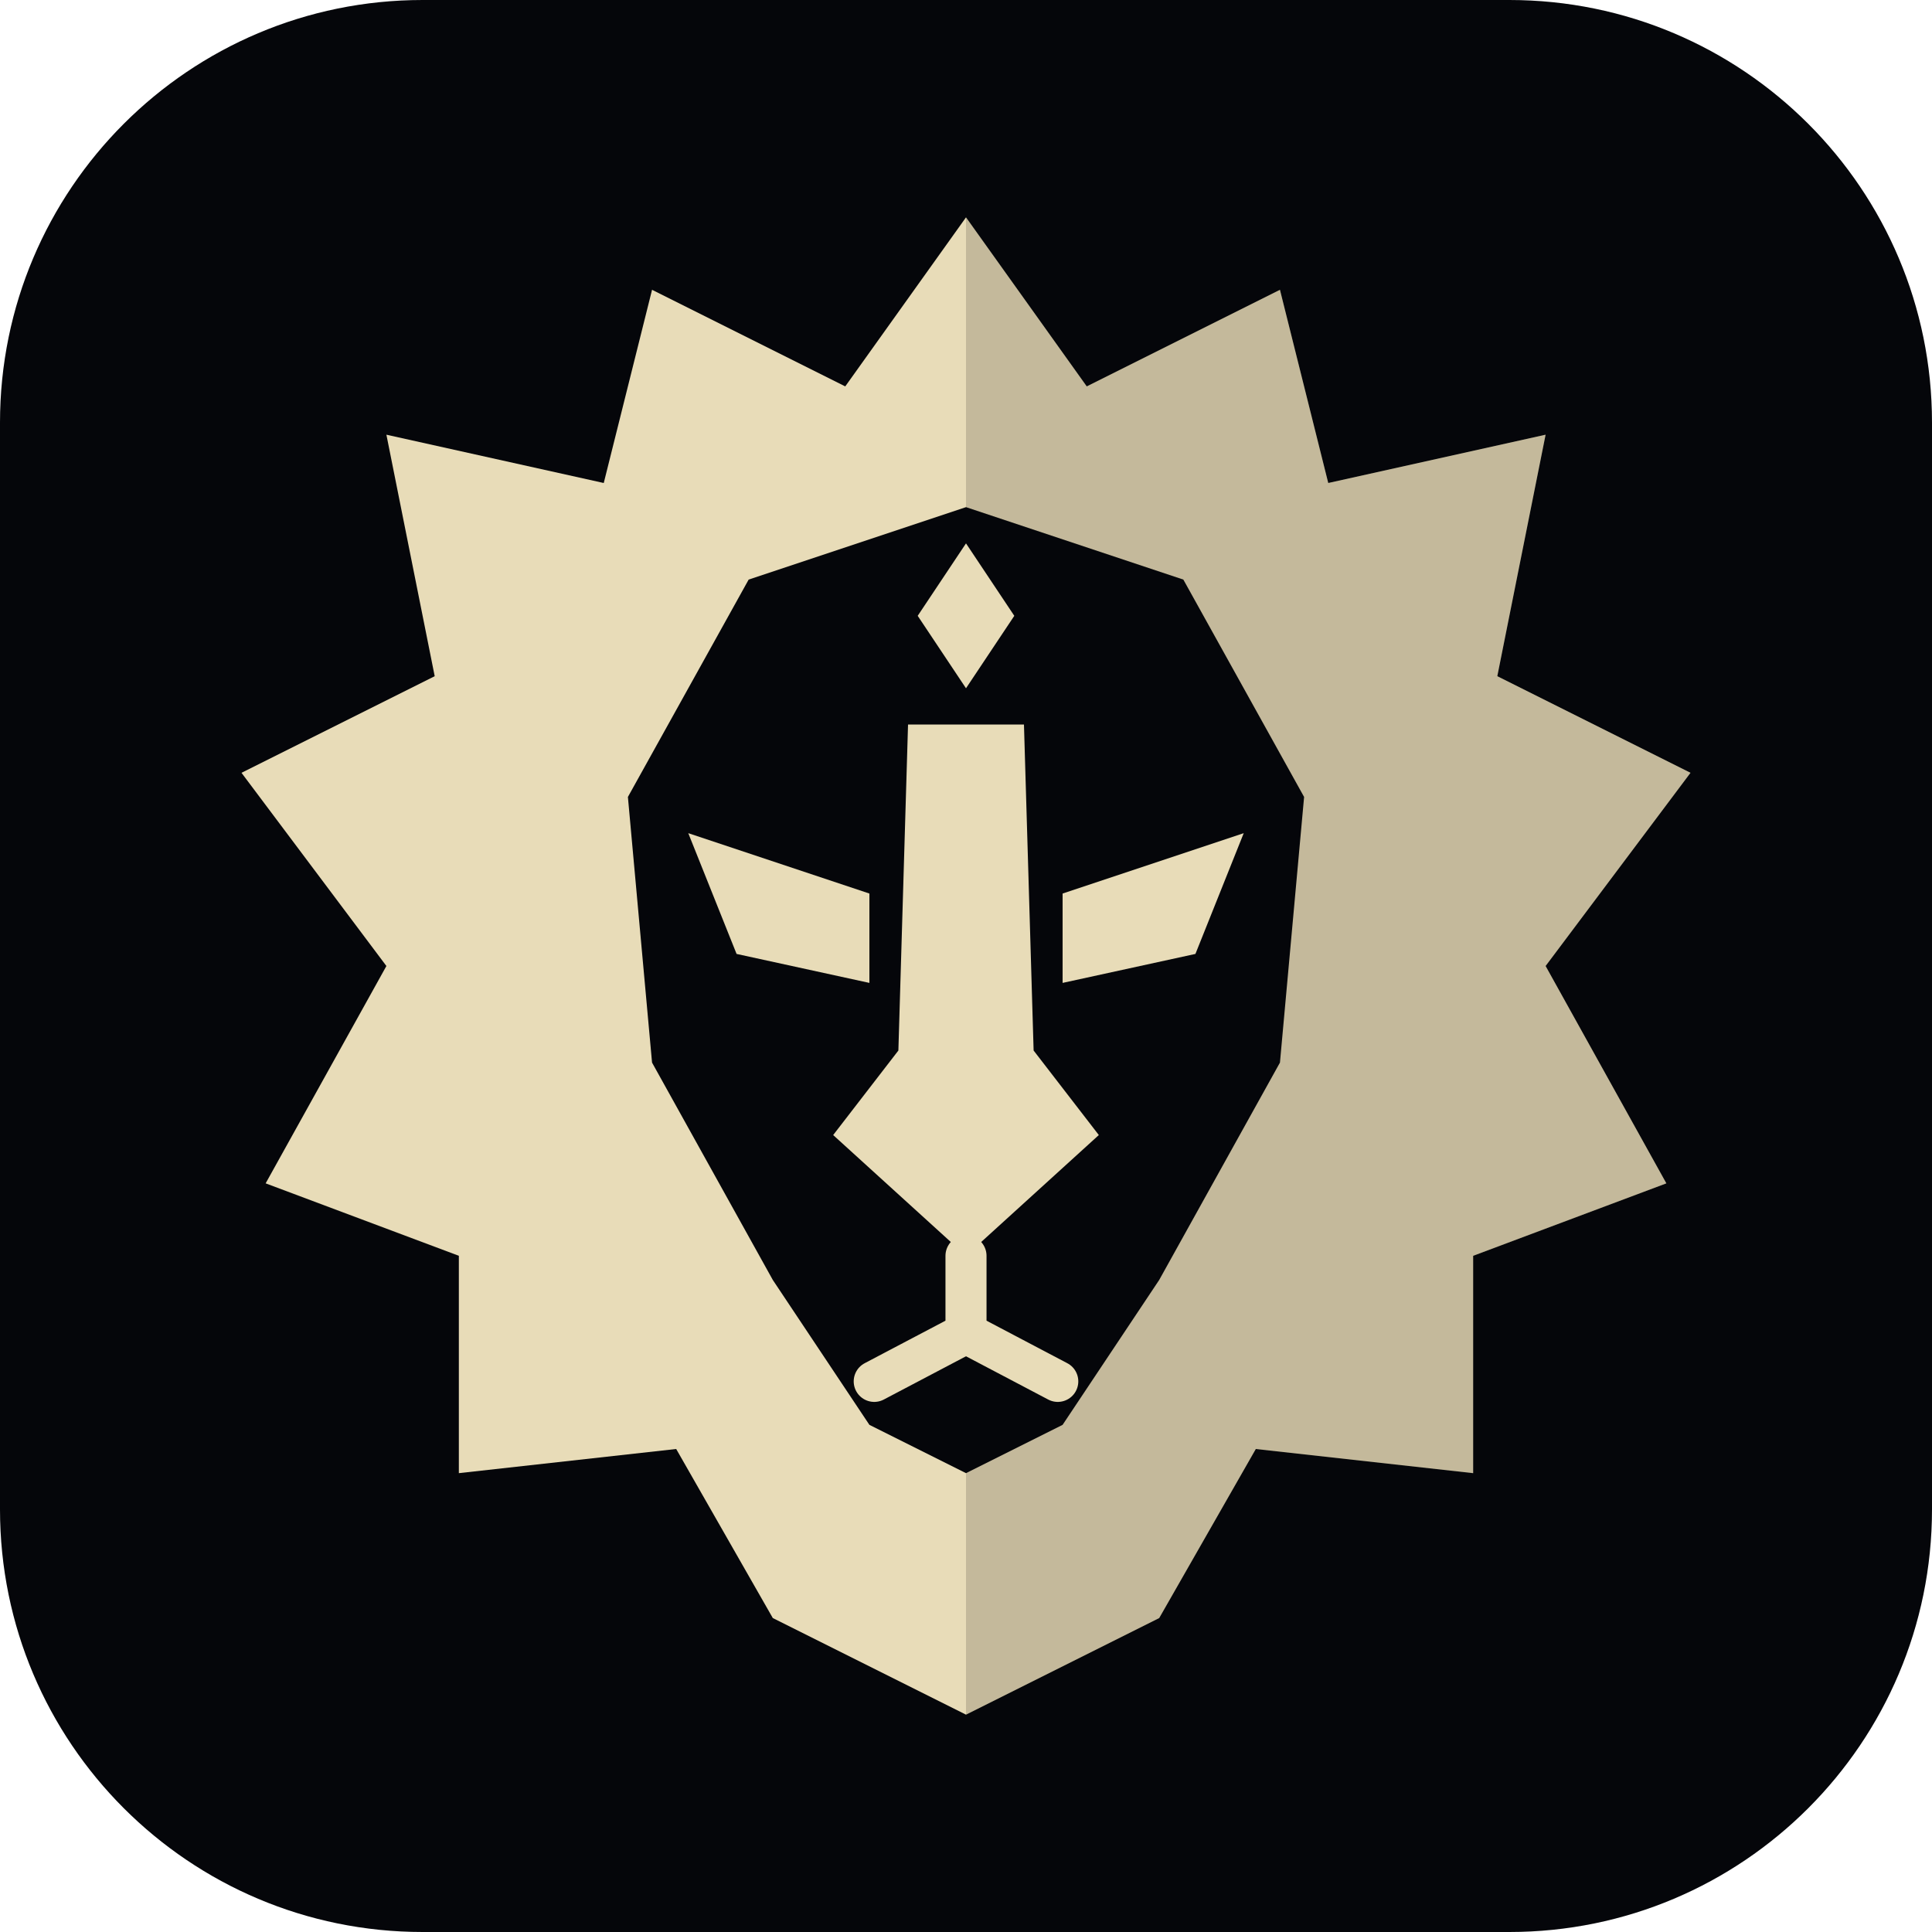
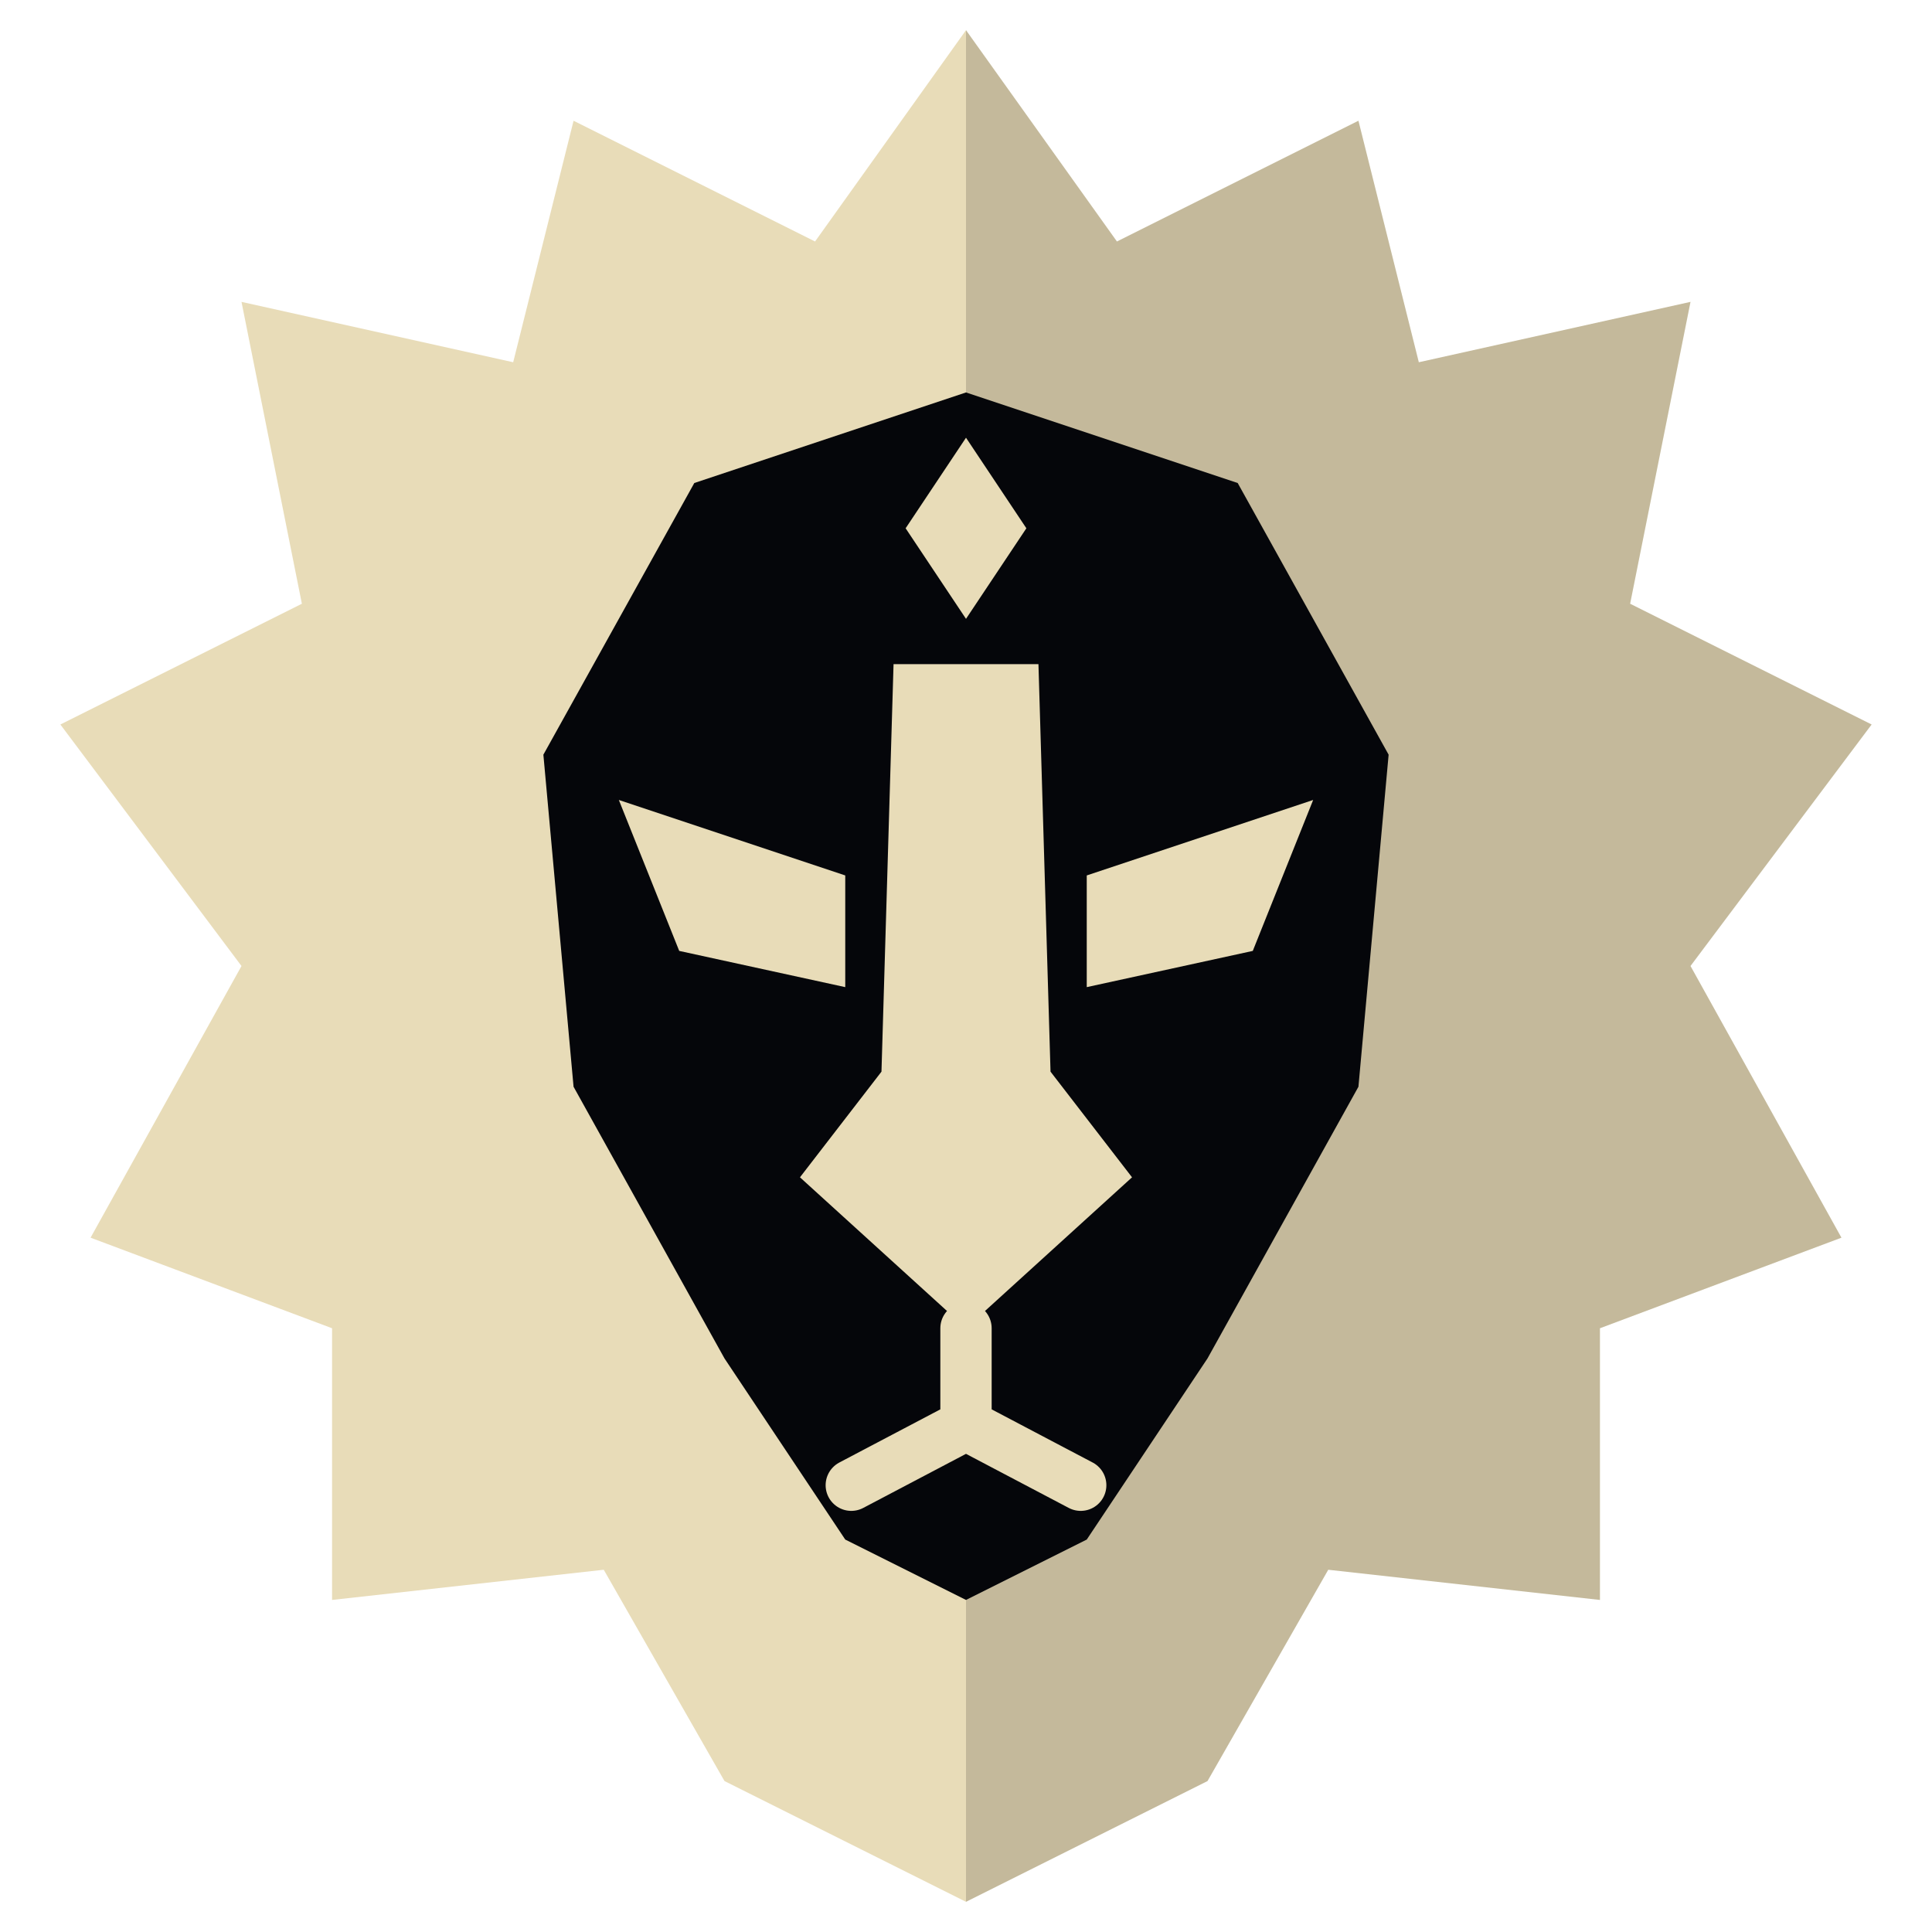
<svg xmlns="http://www.w3.org/2000/svg" viewBox="0 0 64 64" role="img" aria-label="Neil Landa lion mark">
-   <rect width="64" height="64" rx="14" fill="#05060a" />
-   <g transform="translate(6.4 6.4) scale(.8)">
+   <g>
    <path fill="#e8dcb8" d="M32 1l5 7 8-4 2 8 9-2-2 10 8 4-6 8 5 9-8 3v9l-9-1-4 7-8 4-8-4-4-7-9 1v-9l-8-3 5-9-6-8 8-4-2-10 9 2 2-8 8 4z" />
    <path fill="#000" fill-opacity=".16" d="M32 1l5 7 8-4 2 8 9-2-2 10 8 4-6 8 5 9-8 3v9l-9-1-4 7-8 4z" />
    <path fill="#05060a" d="M32 13l9 3 5 9-1 11-5 9-4 6-4 2-4-2-4-6-5-9-1-11 5-9z" />
    <g fill="#e8dcb8">
      <path d="M32 14.5l2 3-2 3-2-3z" />
      <path d="M29.6 22h4.8l.4 13.5 2.7 3.5-5.5 5-5.500-5 2.700-3.500z" />
      <path d="M20.500 26.500l7.500 2.500v3.700l-5.500-1.200z" />
      <path d="M43.500 26.500l-7.500 2.500v3.700l5.500-1.200z" />
    </g>
    <path fill="none" stroke="#e8dcb8" stroke-width="1.7" stroke-linecap="round" stroke-linejoin="round" d="M32 44v3.200M28.2 49.2l3.800-2 3.800 2" />
  </g>
</svg>
